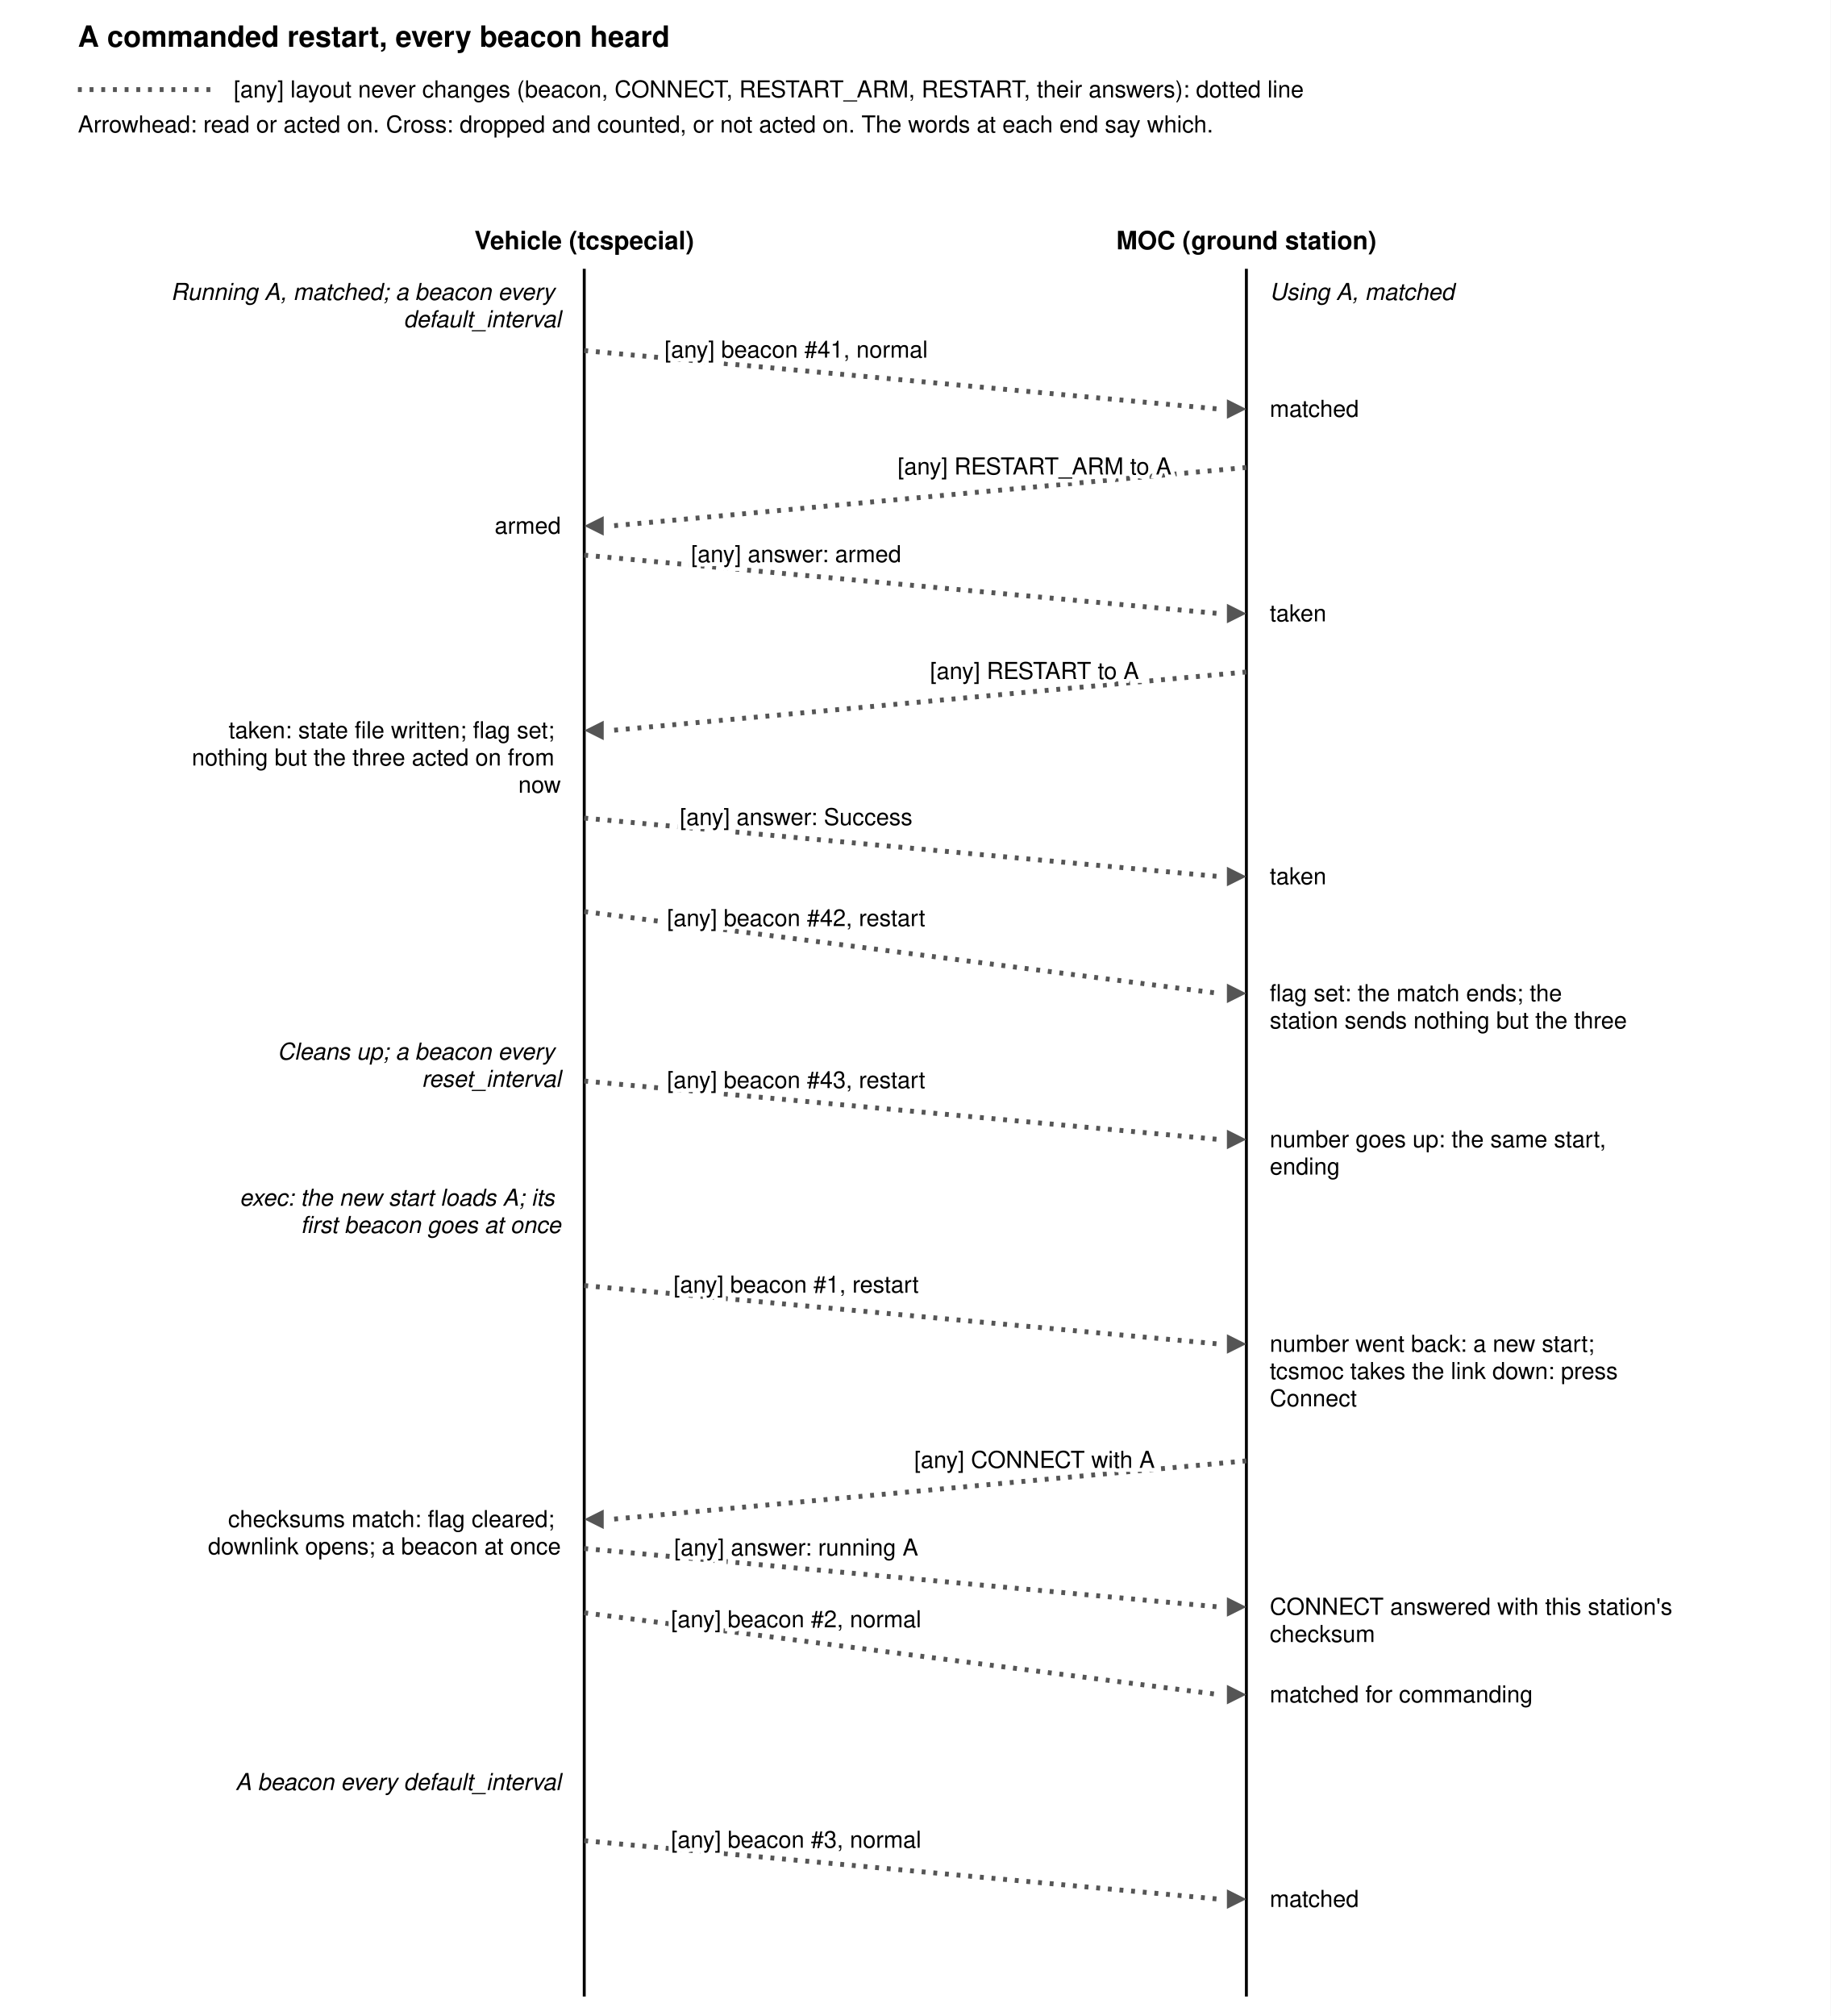
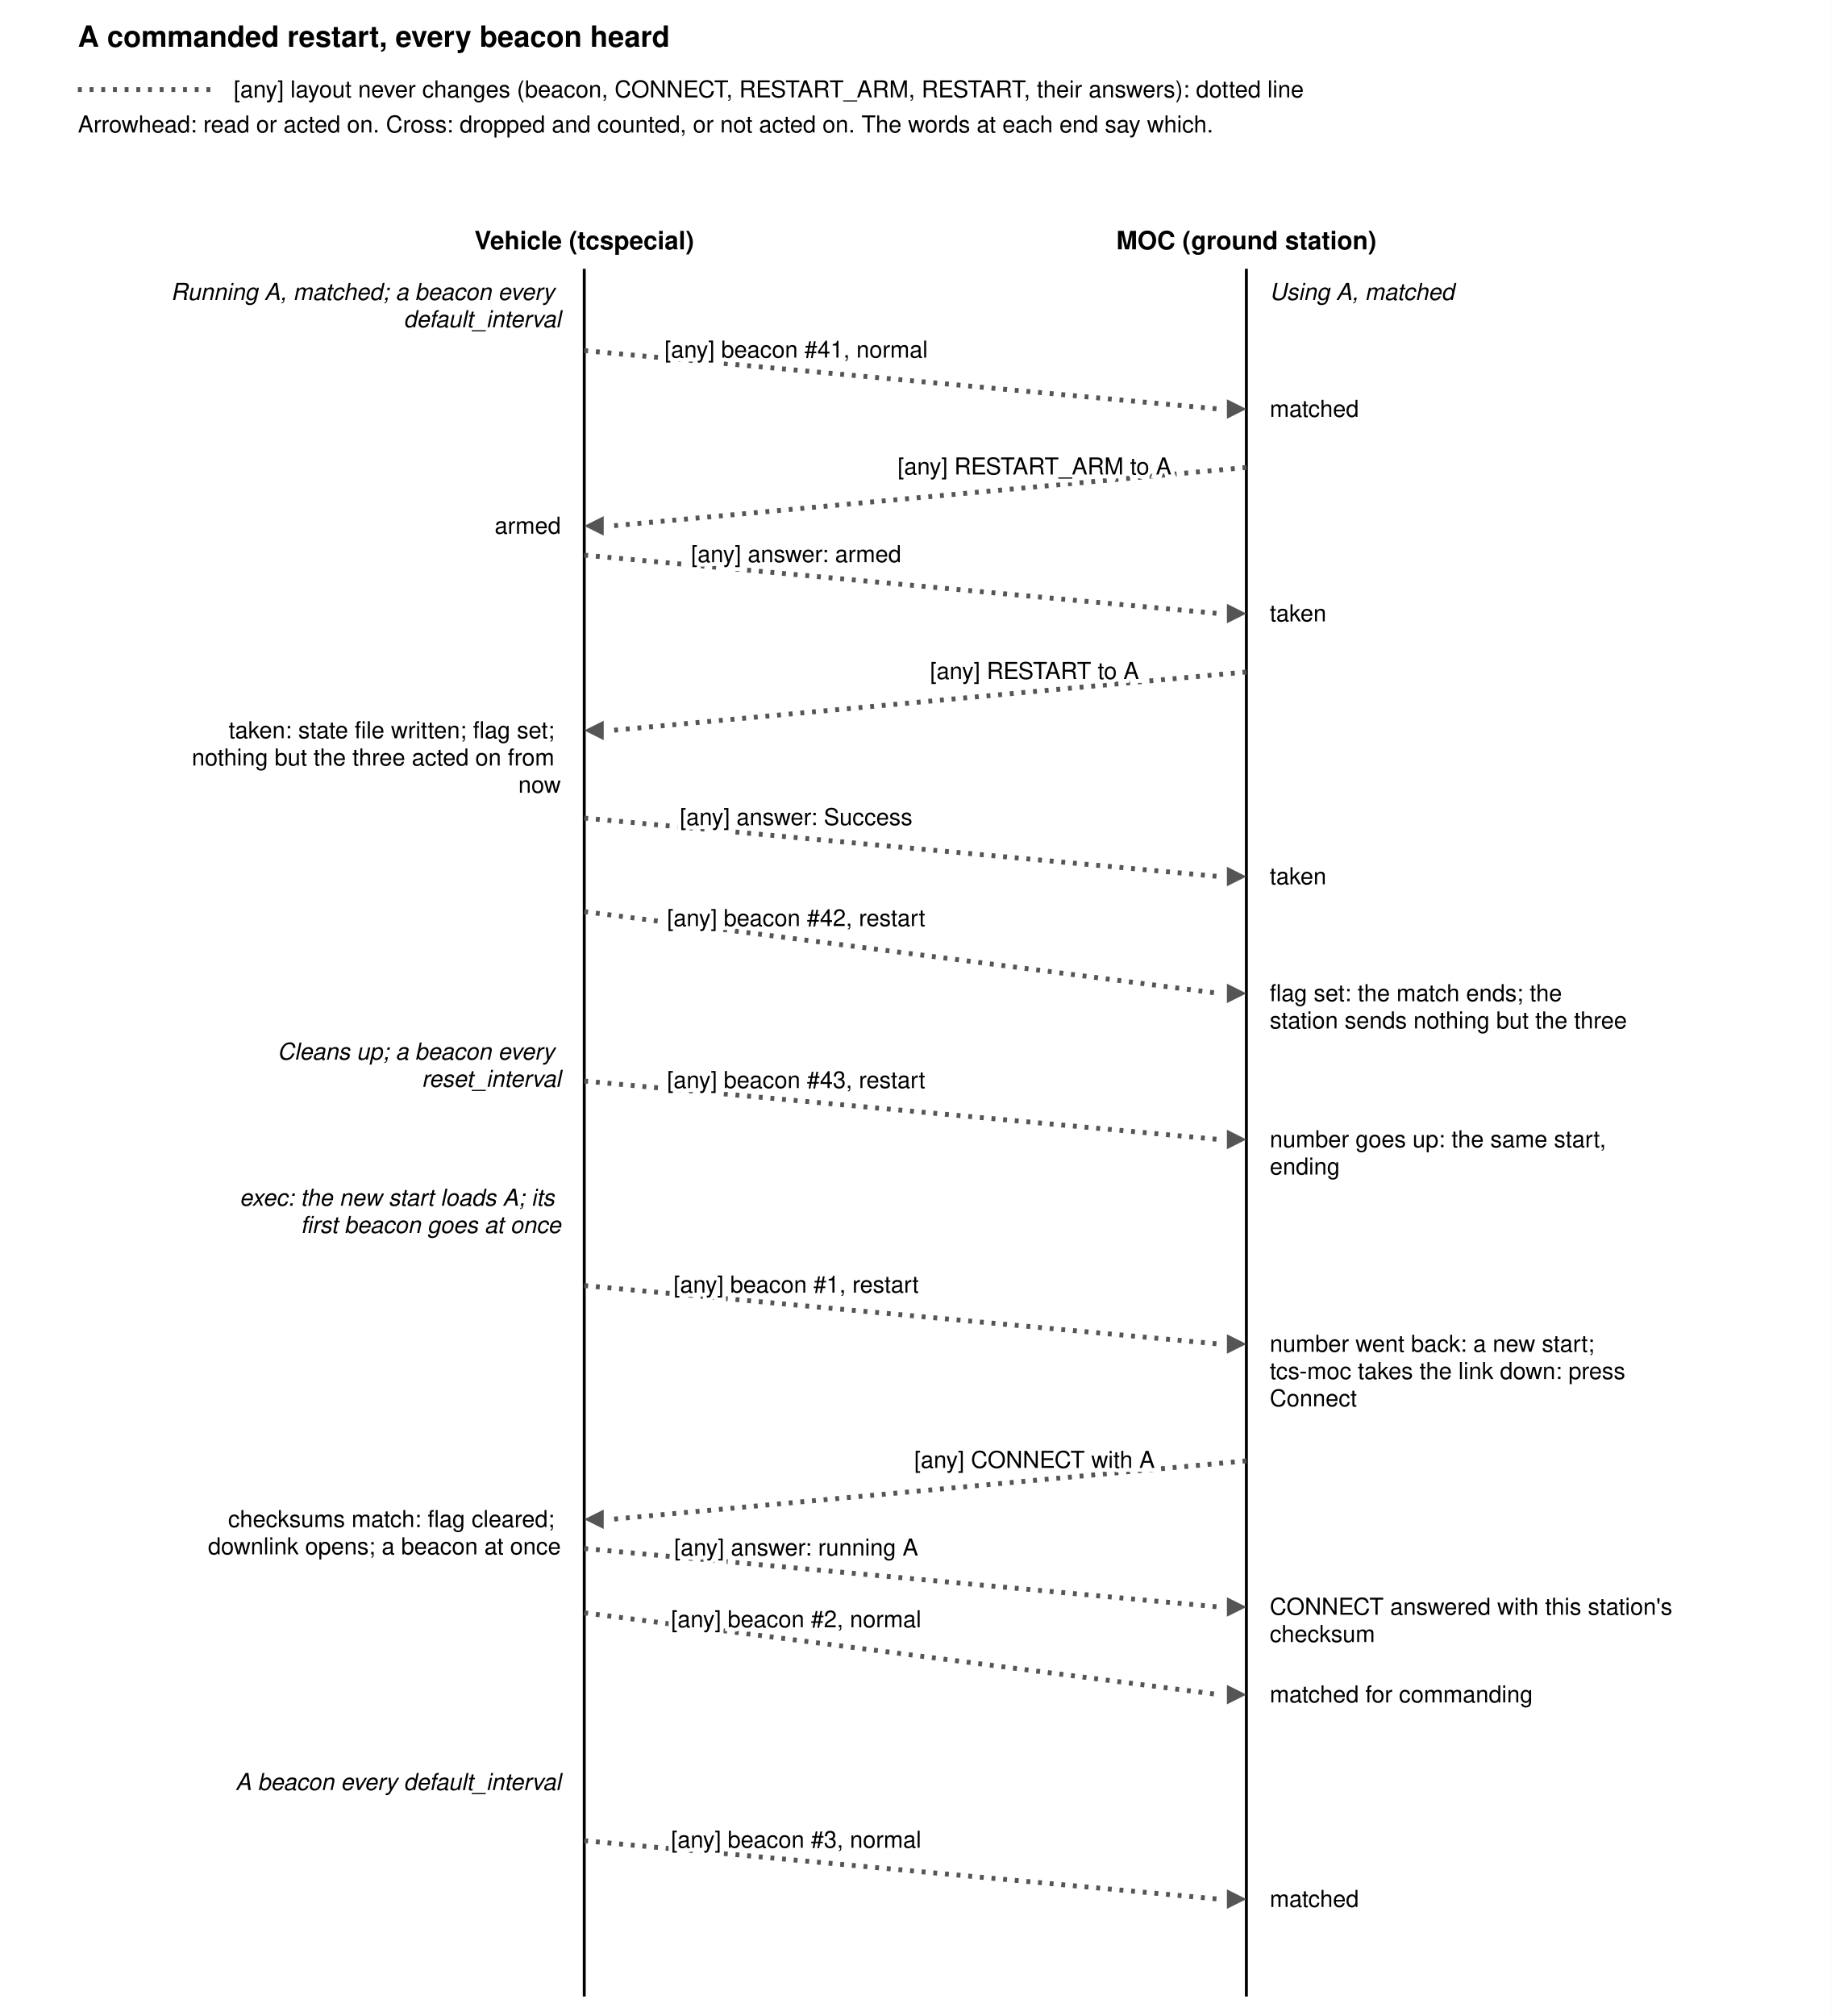
<svg xmlns="http://www.w3.org/2000/svg" width="940" height="1035" viewBox="0 0 940 1035" role="img" aria-labelledby="title desc">
  <rect width="940" height="1035" fill="#ffffff" />
  <text x="40" y="24" style="font-family: Helvetica, Arial, sans-serif; font-size: 15px; font-weight: bold">A commanded restart, every beacon heard</text>
  <line x1="40" y1="46" x2="110" y2="46" stroke="#555555" stroke-width="2.5" stroke-dasharray="2 4" />
  <text x="120" y="50" style="font-family: Helvetica, Arial, sans-serif; font-size: 12px">[any] layout never changes (beacon, CONNECT, RESTART_ARM, RESTART, their answers): dotted line</text>
  <text x="40" y="68" style="font-family: Helvetica, Arial, sans-serif; font-size: 12px">Arrowhead: read or acted on. Cross: dropped and counted, or not acted on. The words at each end say which.</text>
  <text x="300" y="128" text-anchor="middle" style="font-family: Helvetica, Arial, sans-serif; font-size: 13px; font-weight: bold">Vehicle (tcspecial)</text>
  <line x1="300" y1="138" x2="300" y2="1025" stroke="#000000" stroke-width="1.5" />
  <text x="640" y="128" text-anchor="middle" style="font-family: Helvetica, Arial, sans-serif; font-size: 13px; font-weight: bold">MOC (ground station)</text>
  <line x1="640" y1="138" x2="640" y2="1025" stroke="#000000" stroke-width="1.5" />
  <text x="288" y="154" text-anchor="end" style="font-family: Helvetica, Arial, sans-serif; font-size: 12px; font-style: italic; fill: #000000">
    <tspan x="288" dy="0">Running A, matched; a beacon every</tspan>
    <tspan x="288" dy="14">default_interval</tspan>
  </text>
  <text x="652" y="154" text-anchor="start" style="font-family: Helvetica, Arial, sans-serif; font-size: 12px; font-style: italic; fill: #000000">
    <tspan x="652" dy="0">Using A, matched</tspan>
  </text>
  <line x1="300" y1="180" x2="626" y2="210" stroke="#555555" stroke-width="2.5" stroke-dasharray="2 4" />
  <polygon points="640,210 630,205 630,215" fill="#555555" />
  <text x="408.8" y="183.6" text-anchor="middle" style="font-family: Helvetica, Arial, sans-serif; font-size: 12px; fill: #000000; paint-order: stroke; stroke: #ffffff; stroke-width: 4px">[any] beacon #41, normal</text>
  <text x="652" y="214" text-anchor="start" style="font-family: Helvetica, Arial, sans-serif; font-size: 12px; fill: #000000">
    <tspan x="652" dy="0">matched</tspan>
  </text>
  <line x1="640" y1="240" x2="314" y2="270" stroke="#555555" stroke-width="2.5" stroke-dasharray="2 4" />
  <polygon points="300,270 310,265 310,275" fill="#555555" />
  <text x="531.2" y="243.6" text-anchor="middle" style="font-family: Helvetica, Arial, sans-serif; font-size: 12px; fill: #000000; paint-order: stroke; stroke: #ffffff; stroke-width: 4px">[any] RESTART_ARM to A</text>
  <text x="288" y="274" text-anchor="end" style="font-family: Helvetica, Arial, sans-serif; font-size: 12px; fill: #000000">
    <tspan x="288" dy="0">armed</tspan>
  </text>
  <line x1="300" y1="285" x2="626" y2="315" stroke="#555555" stroke-width="2.5" stroke-dasharray="2 4" />
  <polygon points="640,315 630,310 630,320" fill="#555555" />
  <text x="408.8" y="288.6" text-anchor="middle" style="font-family: Helvetica, Arial, sans-serif; font-size: 12px; fill: #000000; paint-order: stroke; stroke: #ffffff; stroke-width: 4px">[any] answer: armed</text>
  <text x="652" y="319" text-anchor="start" style="font-family: Helvetica, Arial, sans-serif; font-size: 12px; fill: #000000">
    <tspan x="652" dy="0">taken</tspan>
  </text>
  <line x1="640" y1="345" x2="314" y2="375" stroke="#555555" stroke-width="2.5" stroke-dasharray="2 4" />
  <polygon points="300,375 310,370 310,380" fill="#555555" />
  <text x="531.2" y="348.6" text-anchor="middle" style="font-family: Helvetica, Arial, sans-serif; font-size: 12px; fill: #000000; paint-order: stroke; stroke: #ffffff; stroke-width: 4px">[any] RESTART to A</text>
  <text x="288" y="379" text-anchor="end" style="font-family: Helvetica, Arial, sans-serif; font-size: 12px; fill: #000000">
    <tspan x="288" dy="0">taken: state file written; flag set;</tspan>
    <tspan x="288" dy="14">nothing but the three acted on from</tspan>
    <tspan x="288" dy="14">now</tspan>
  </text>
  <line x1="300" y1="420" x2="626" y2="450" stroke="#555555" stroke-width="2.5" stroke-dasharray="2 4" />
  <polygon points="640,450 630,445 630,455" fill="#555555" />
  <text x="408.8" y="423.6" text-anchor="middle" style="font-family: Helvetica, Arial, sans-serif; font-size: 12px; fill: #000000; paint-order: stroke; stroke: #ffffff; stroke-width: 4px">[any] answer: Success</text>
  <text x="652" y="454" text-anchor="start" style="font-family: Helvetica, Arial, sans-serif; font-size: 12px; fill: #000000">
    <tspan x="652" dy="0">taken</tspan>
  </text>
  <line x1="300" y1="468" x2="626" y2="510" stroke="#555555" stroke-width="2.5" stroke-dasharray="2 4" />
  <polygon points="640,510 630,505 630,515" fill="#555555" />
  <text x="408.8" y="475.44" text-anchor="middle" style="font-family: Helvetica, Arial, sans-serif; font-size: 12px; fill: #000000; paint-order: stroke; stroke: #ffffff; stroke-width: 4px">[any] beacon #42, restart</text>
  <text x="652" y="514" text-anchor="start" style="font-family: Helvetica, Arial, sans-serif; font-size: 12px; fill: #000000">
    <tspan x="652" dy="0">flag set: the match ends; the</tspan>
    <tspan x="652" dy="14">station sends nothing but the three</tspan>
  </text>
  <text x="288" y="544" text-anchor="end" style="font-family: Helvetica, Arial, sans-serif; font-size: 12px; font-style: italic; fill: #000000">
    <tspan x="288" dy="0">Cleans up; a beacon every</tspan>
    <tspan x="288" dy="14">reset_interval</tspan>
  </text>
  <line x1="300" y1="555" x2="626" y2="585" stroke="#555555" stroke-width="2.5" stroke-dasharray="2 4" />
  <polygon points="640,585 630,580 630,590" fill="#555555" />
  <text x="408.8" y="558.6" text-anchor="middle" style="font-family: Helvetica, Arial, sans-serif; font-size: 12px; fill: #000000; paint-order: stroke; stroke: #ffffff; stroke-width: 4px">[any] beacon #43, restart</text>
  <text x="652" y="589" text-anchor="start" style="font-family: Helvetica, Arial, sans-serif; font-size: 12px; fill: #000000">
    <tspan x="652" dy="0">number goes up: the same start,</tspan>
    <tspan x="652" dy="14">ending</tspan>
  </text>
  <text x="288" y="619" text-anchor="end" style="font-family: Helvetica, Arial, sans-serif; font-size: 12px; font-style: italic; fill: #000000">
    <tspan x="288" dy="0">exec: the new start loads A; its</tspan>
    <tspan x="288" dy="14">first beacon goes at once</tspan>
  </text>
  <line x1="300" y1="660" x2="626" y2="690" stroke="#555555" stroke-width="2.5" stroke-dasharray="2 4" />
  <polygon points="640,690 630,685 630,695" fill="#555555" />
  <text x="408.8" y="663.6" text-anchor="middle" style="font-family: Helvetica, Arial, sans-serif; font-size: 12px; fill: #000000; paint-order: stroke; stroke: #ffffff; stroke-width: 4px">[any] beacon #1, restart</text>
  <text x="652" y="694" text-anchor="start" style="font-family: Helvetica, Arial, sans-serif; font-size: 12px; fill: #000000">
    <tspan x="652" dy="0">number went back: a new start;</tspan>
-     <tspan x="652" dy="14">tcsmoc takes the link down: press</tspan>
+     <tspan x="652" dy="14">tcs-moc takes the link down: press</tspan>
    <tspan x="652" dy="14">Connect</tspan>
  </text>
  <line x1="640" y1="750" x2="314" y2="780" stroke="#555555" stroke-width="2.5" stroke-dasharray="2 4" />
  <polygon points="300,780 310,775 310,785" fill="#555555" />
  <text x="531.2" y="753.6" text-anchor="middle" style="font-family: Helvetica, Arial, sans-serif; font-size: 12px; fill: #000000; paint-order: stroke; stroke: #ffffff; stroke-width: 4px">[any] CONNECT with A</text>
  <text x="288" y="784" text-anchor="end" style="font-family: Helvetica, Arial, sans-serif; font-size: 12px; fill: #000000">
    <tspan x="288" dy="0">checksums match: flag cleared;</tspan>
    <tspan x="288" dy="14">downlink opens; a beacon at once</tspan>
  </text>
  <line x1="300" y1="795" x2="626" y2="825" stroke="#555555" stroke-width="2.5" stroke-dasharray="2 4" />
  <polygon points="640,825 630,820 630,830" fill="#555555" />
  <text x="408.8" y="798.6" text-anchor="middle" style="font-family: Helvetica, Arial, sans-serif; font-size: 12px; fill: #000000; paint-order: stroke; stroke: #ffffff; stroke-width: 4px">[any] answer: running A</text>
  <text x="652" y="829" text-anchor="start" style="font-family: Helvetica, Arial, sans-serif; font-size: 12px; fill: #000000">
    <tspan x="652" dy="0">CONNECT answered with this station's</tspan>
    <tspan x="652" dy="14">checksum</tspan>
  </text>
  <line x1="300" y1="828" x2="626" y2="870" stroke="#555555" stroke-width="2.5" stroke-dasharray="2 4" />
  <polygon points="640,870 630,865 630,875" fill="#555555" />
  <text x="408.8" y="835.44" text-anchor="middle" style="font-family: Helvetica, Arial, sans-serif; font-size: 12px; fill: #000000; paint-order: stroke; stroke: #ffffff; stroke-width: 4px">[any] beacon #2, normal</text>
  <text x="652" y="874" text-anchor="start" style="font-family: Helvetica, Arial, sans-serif; font-size: 12px; fill: #000000">
    <tspan x="652" dy="0">matched for commanding</tspan>
  </text>
  <text x="288" y="919" text-anchor="end" style="font-family: Helvetica, Arial, sans-serif; font-size: 12px; font-style: italic; fill: #000000">
    <tspan x="288" dy="0">A beacon every default_interval</tspan>
  </text>
  <line x1="300" y1="945" x2="626" y2="975" stroke="#555555" stroke-width="2.5" stroke-dasharray="2 4" />
  <polygon points="640,975 630,970 630,980" fill="#555555" />
  <text x="408.8" y="948.6" text-anchor="middle" style="font-family: Helvetica, Arial, sans-serif; font-size: 12px; fill: #000000; paint-order: stroke; stroke: #ffffff; stroke-width: 4px">[any] beacon #3, normal</text>
  <text x="652" y="979" text-anchor="start" style="font-family: Helvetica, Arial, sans-serif; font-size: 12px; fill: #000000">
    <tspan x="652" dy="0">matched</tspan>
  </text>
</svg>
